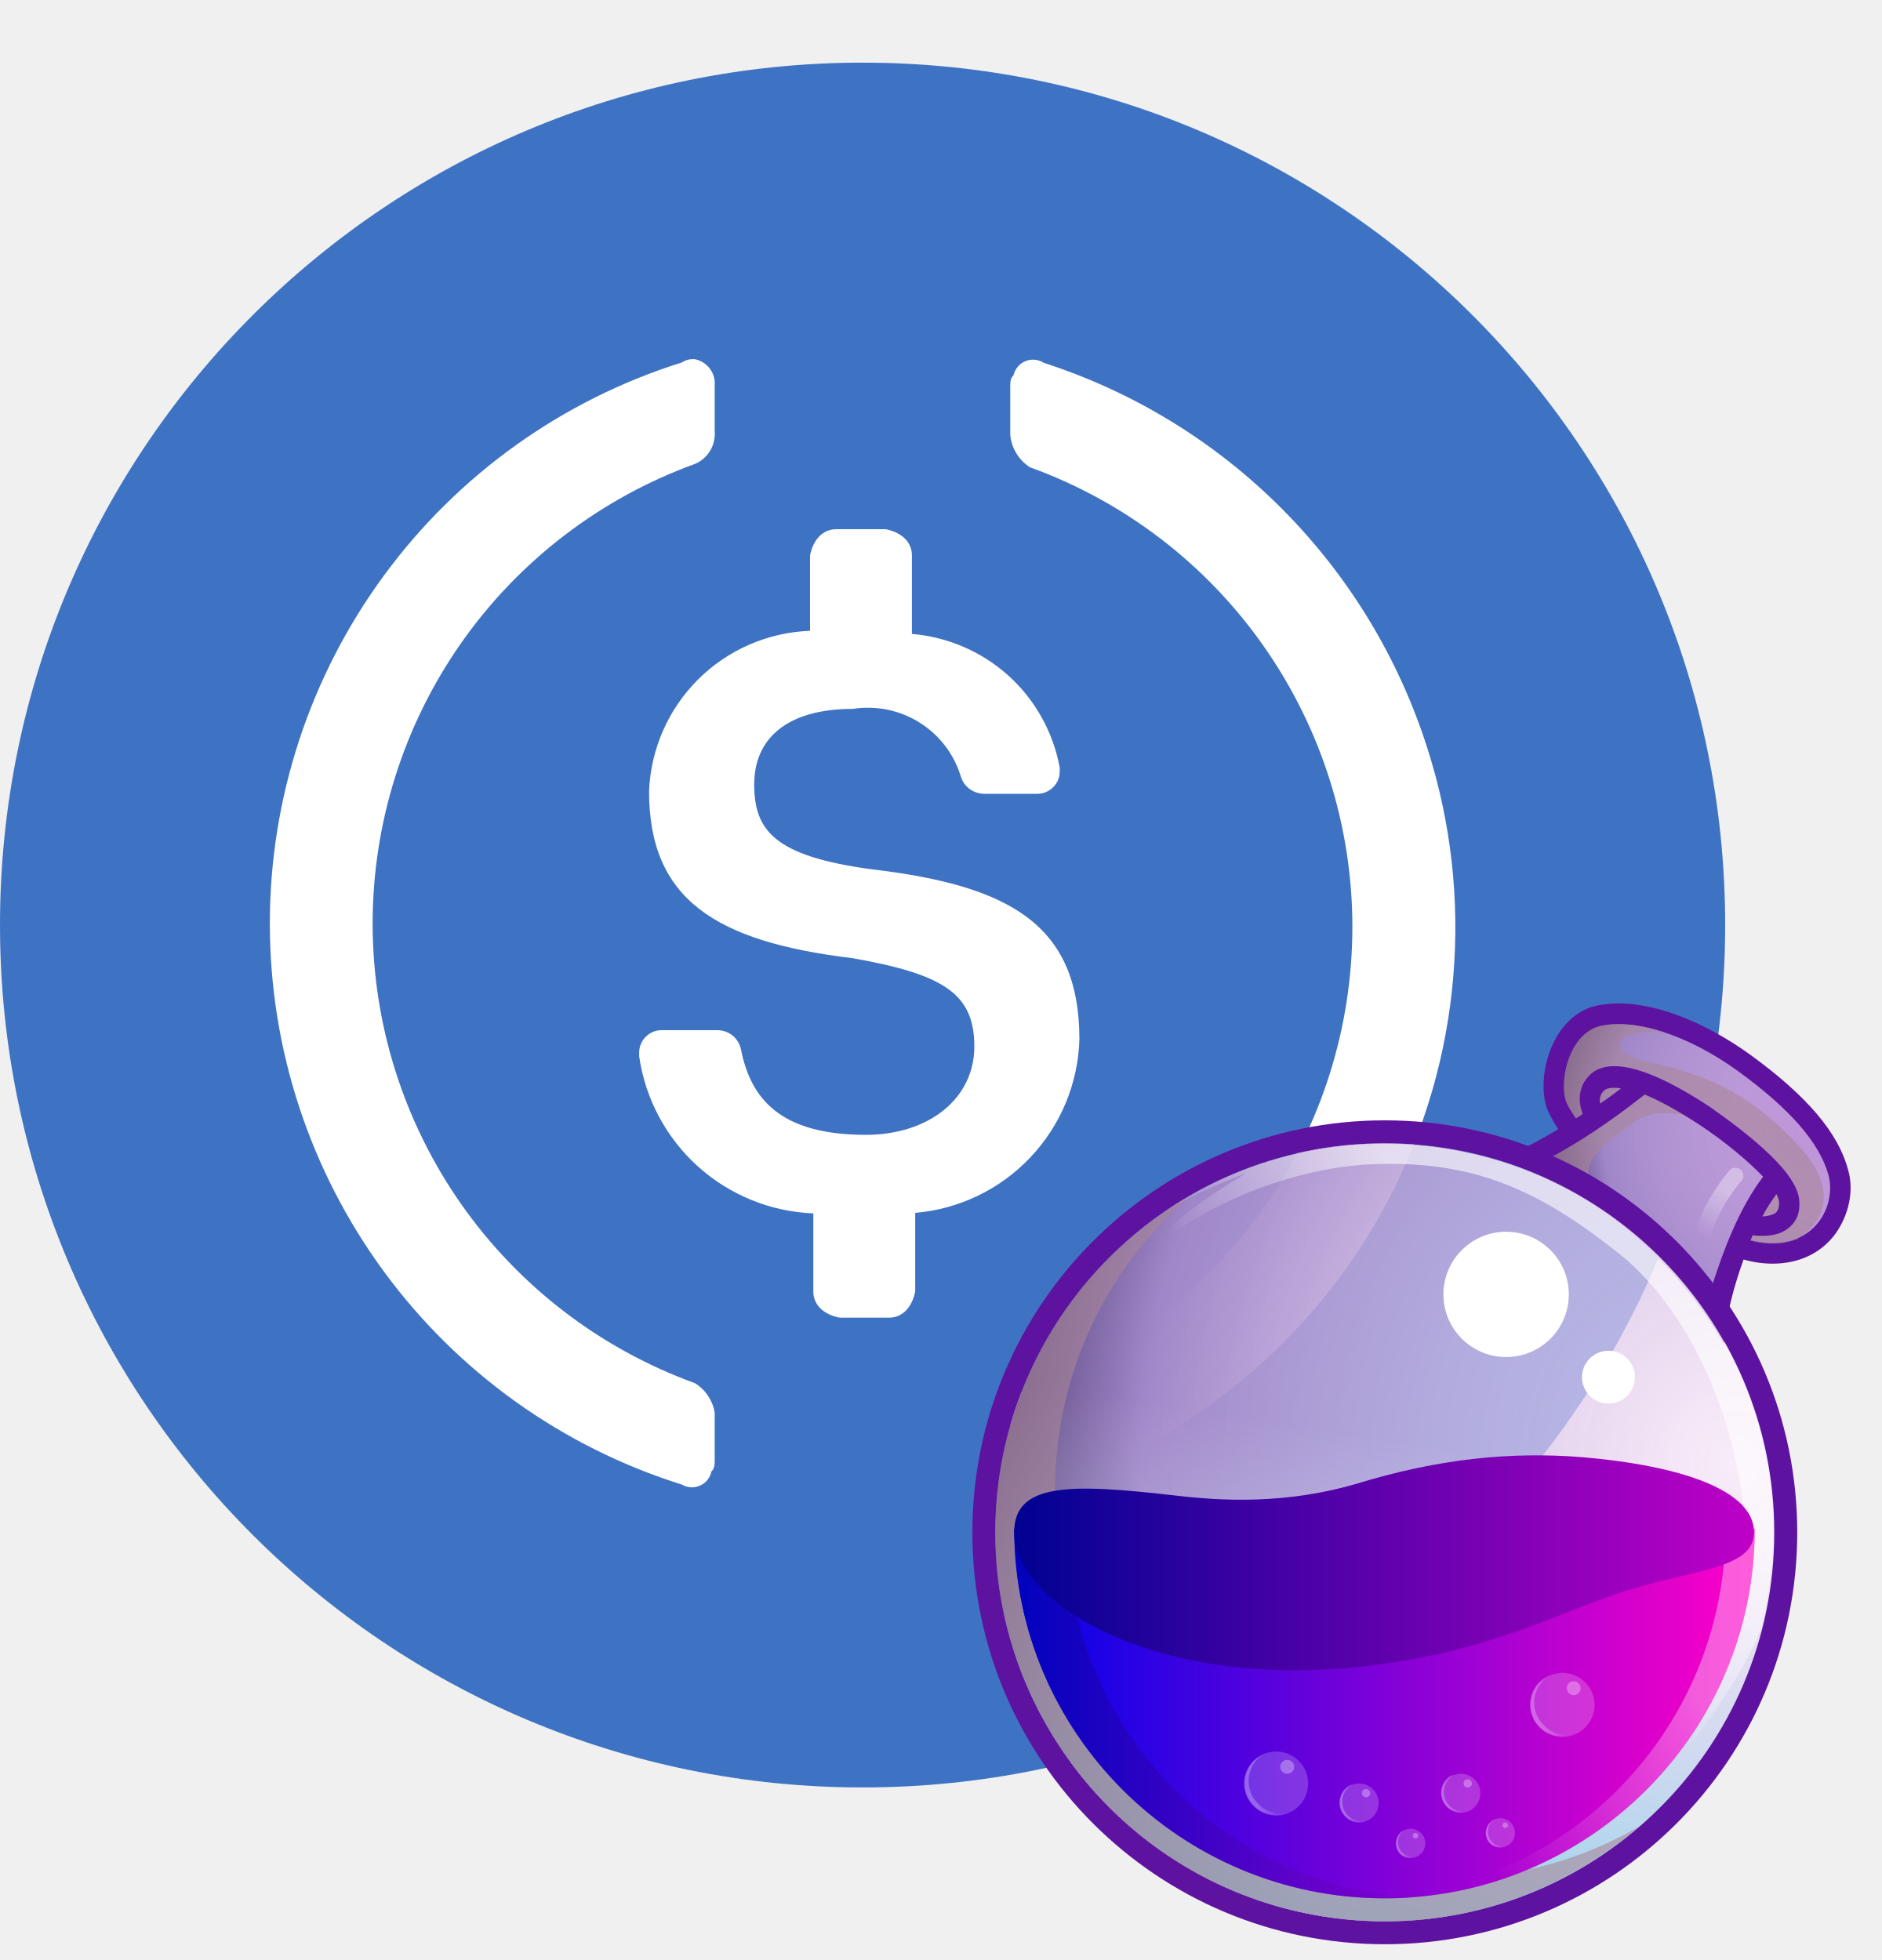
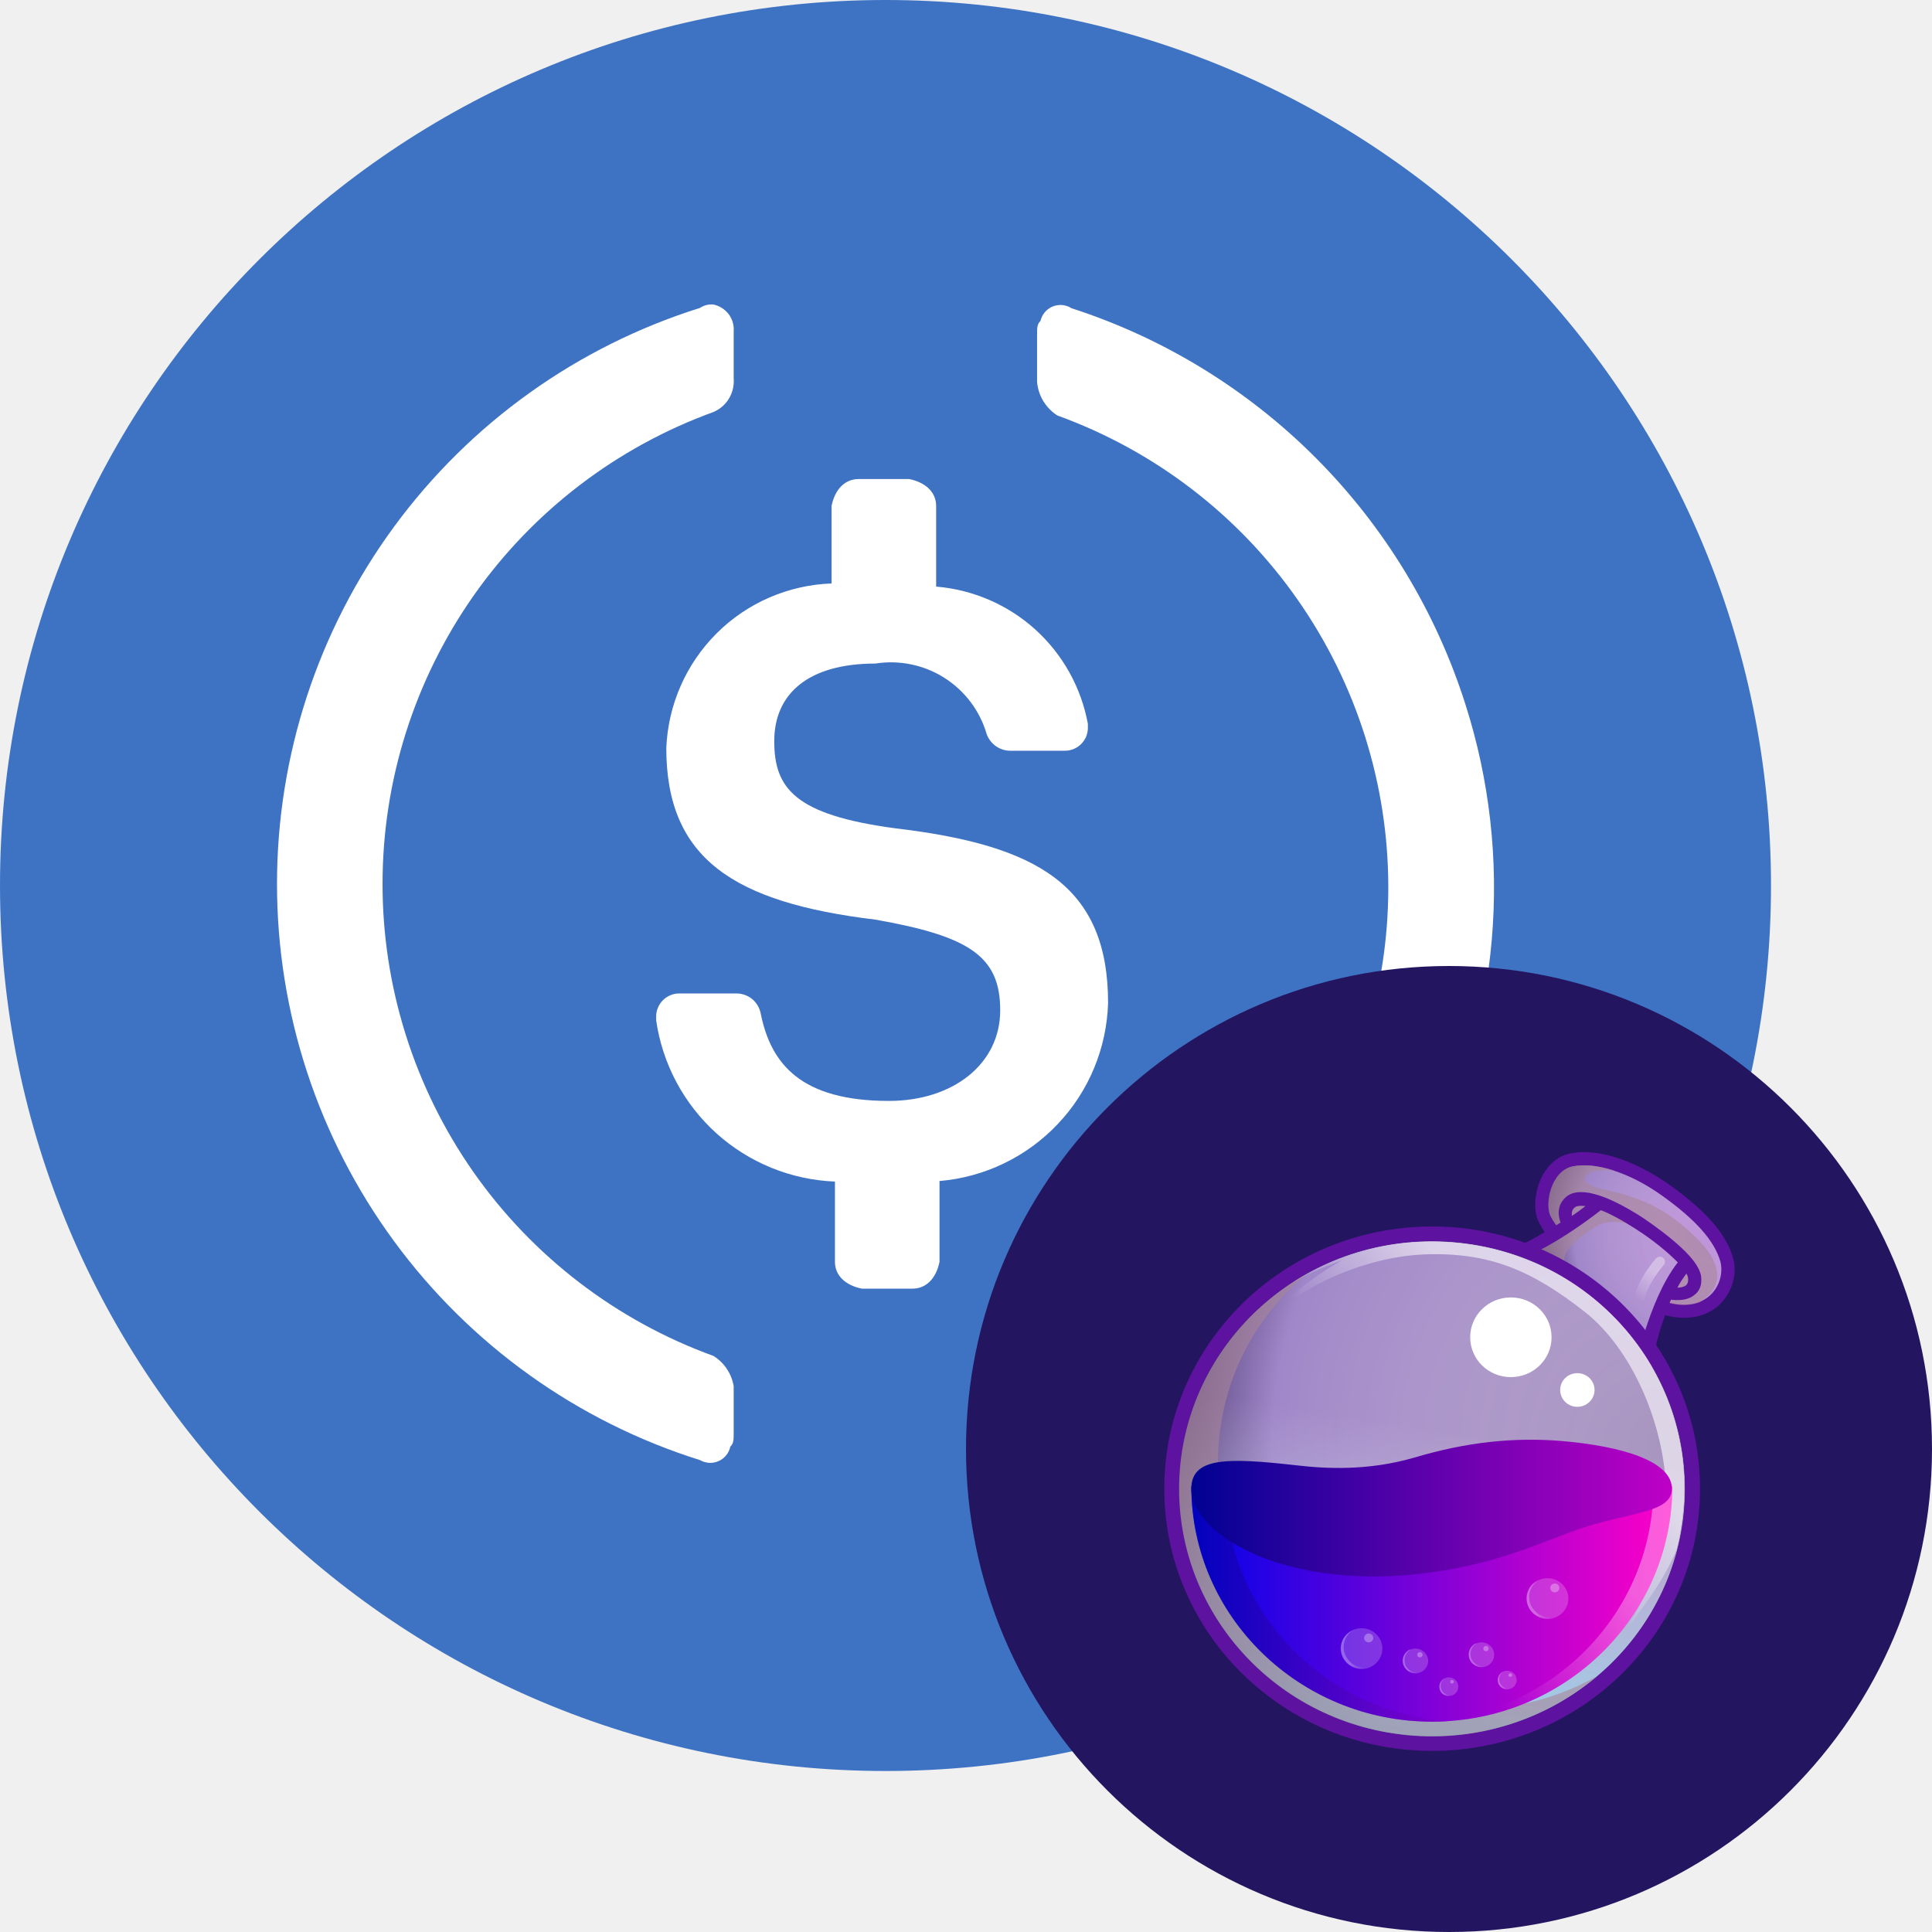
- <svg xmlns="http://www.w3.org/2000/svg" width="24" height="25" viewBox="0 0 24 25" fill="none">
-   <path d="M11 22.799C17.075 22.799 22 17.874 22 11.799C22 5.724 17.075 0.799 11 0.799C4.925 0.799 0 5.724 0 11.799C0 17.874 4.925 22.799 11 22.799Z" fill="#3E73C4" />
-   <path d="M13.765 13.259C13.765 11.799 12.885 11.298 11.125 11.089C9.869 10.922 9.618 10.589 9.618 10.004C9.618 9.42 10.037 9.042 10.874 9.042C11.172 8.995 11.477 9.058 11.731 9.219C11.986 9.38 12.173 9.629 12.257 9.918C12.279 9.979 12.319 10.031 12.371 10.068C12.424 10.104 12.486 10.124 12.55 10.125H13.221C13.26 10.126 13.298 10.119 13.334 10.105C13.37 10.09 13.403 10.069 13.43 10.041C13.458 10.014 13.479 9.982 13.494 9.946C13.508 9.91 13.515 9.871 13.514 9.833V9.791C13.431 9.339 13.201 8.927 12.861 8.619C12.52 8.311 12.087 8.124 11.629 8.086V7.084C11.629 6.917 11.503 6.792 11.294 6.75H10.665C10.498 6.75 10.372 6.875 10.33 7.084V8.046C9.793 8.066 9.283 8.287 8.903 8.666C8.522 9.045 8.299 9.554 8.277 10.091C8.277 11.466 9.114 12.01 10.874 12.222C12.048 12.429 12.425 12.682 12.425 13.349C12.425 14.017 11.838 14.475 11.042 14.475C9.952 14.475 9.576 14.017 9.45 13.39C9.437 13.321 9.401 13.259 9.348 13.213C9.294 13.168 9.227 13.142 9.156 13.14H8.444C8.405 13.139 8.367 13.146 8.331 13.16C8.295 13.175 8.263 13.196 8.235 13.224C8.208 13.251 8.186 13.284 8.172 13.319C8.157 13.355 8.15 13.394 8.151 13.432V13.474C8.229 14.014 8.494 14.511 8.899 14.877C9.305 15.243 9.826 15.455 10.372 15.477V16.474C10.372 16.64 10.498 16.766 10.707 16.807H11.336C11.503 16.807 11.629 16.682 11.671 16.474V15.47C12.23 15.423 12.753 15.171 13.139 14.763C13.526 14.355 13.748 13.82 13.765 13.258V13.259Z" fill="white" />
-   <path d="M8.863 17.643C7.659 17.206 6.618 16.409 5.882 15.36C5.147 14.311 4.752 13.061 4.752 11.78C4.752 10.499 5.147 9.249 5.882 8.2C6.618 7.151 7.659 6.354 8.863 5.917C8.944 5.883 9.011 5.824 9.056 5.749C9.101 5.674 9.121 5.587 9.114 5.5V4.916C9.12 4.839 9.098 4.763 9.052 4.702C9.005 4.64 8.939 4.598 8.863 4.582C8.804 4.576 8.745 4.591 8.696 4.623C7.172 5.101 5.841 6.053 4.896 7.341C3.951 8.628 3.441 10.183 3.441 11.78C3.441 13.377 3.951 14.932 4.896 16.219C5.841 17.506 7.172 18.458 8.696 18.936C8.73 18.957 8.77 18.968 8.81 18.971C8.85 18.973 8.89 18.965 8.927 18.949C8.964 18.933 8.996 18.908 9.021 18.877C9.047 18.846 9.064 18.809 9.072 18.769C9.114 18.728 9.114 18.686 9.114 18.602V18.018C9.101 17.941 9.072 17.868 9.029 17.804C8.986 17.739 8.929 17.684 8.863 17.643ZM13.305 4.624C13.27 4.603 13.231 4.591 13.191 4.588C13.151 4.585 13.111 4.592 13.073 4.608C13.036 4.624 13.004 4.648 12.978 4.679C12.952 4.71 12.934 4.747 12.925 4.786C12.883 4.828 12.883 4.87 12.883 4.953V5.543C12.89 5.627 12.916 5.708 12.96 5.78C13.004 5.853 13.063 5.914 13.134 5.96C14.339 6.396 15.38 7.193 16.115 8.242C16.851 9.291 17.246 10.541 17.246 11.822C17.246 13.104 16.851 14.354 16.115 15.403C15.38 16.452 14.339 17.249 13.134 17.685C13.054 17.72 12.987 17.779 12.942 17.854C12.897 17.928 12.876 18.015 12.883 18.102V18.687C12.878 18.763 12.9 18.839 12.946 18.901C12.992 18.962 13.059 19.005 13.134 19.02C13.193 19.026 13.252 19.012 13.302 18.979C14.245 18.685 15.12 18.206 15.878 17.572C16.635 16.938 17.26 16.16 17.715 15.284C18.171 14.407 18.449 13.449 18.532 12.465C18.616 11.481 18.505 10.49 18.204 9.549C17.838 8.397 17.203 7.348 16.35 6.492C15.498 5.635 14.452 4.995 13.302 4.625L13.305 4.624Z" fill="white" />
-   <path d="M23.567 14.92C23.443 14.45 23.043 13.979 22.324 13.456C21.746 13.039 21.133 12.799 20.645 12.799C20.547 12.799 20.458 12.808 20.369 12.825C20.147 12.87 19.951 13.03 19.827 13.269C19.676 13.553 19.641 13.935 19.738 14.166C19.774 14.237 19.818 14.325 19.872 14.405C19.401 14.689 19.134 14.769 19.099 14.778C20.325 15.186 21.346 16.038 21.986 17.148L21.995 17.041C22.022 16.749 22.11 16.411 22.235 16.065C22.359 16.101 22.483 16.118 22.608 16.118C22.937 16.118 23.221 15.985 23.399 15.746C23.576 15.506 23.647 15.186 23.567 14.92Z" fill="#5E12A0" />
-   <path d="M22.288 15.808C23.097 16.03 23.426 15.409 23.319 14.992C23.203 14.575 22.83 14.148 22.173 13.669C21.515 13.19 20.849 12.995 20.423 13.083C19.996 13.172 19.872 13.82 19.979 14.069C20.023 14.166 20.121 14.308 20.254 14.468C20.085 14.583 19.925 14.672 19.792 14.752C20.609 15.116 21.32 15.684 21.853 16.394C21.915 16.154 22.004 15.941 22.084 15.755C22.146 15.764 22.217 15.782 22.288 15.808Z" fill="url(#paint0_radial_6275_3177)" />
-   <path d="M17.66 24.506C20.402 24.506 22.626 22.285 22.626 19.545C22.626 16.804 20.402 14.583 17.66 14.583C14.917 14.583 12.693 16.804 12.693 19.545C12.693 22.285 14.917 24.506 17.66 24.506Z" fill="url(#paint1_radial_6275_3177)" />
-   <path opacity="0.6" d="M22.911 14.583C22.236 13.873 21.667 13.687 20.983 13.536C20.45 13.411 20.592 13.11 21.241 13.172C20.93 13.065 20.637 13.039 20.423 13.083C19.997 13.172 19.873 13.82 19.979 14.068C20.024 14.166 20.121 14.308 20.255 14.468C20.015 14.627 19.81 14.743 19.642 14.832C19.722 14.867 19.819 14.912 19.935 14.974C20.237 15.133 20.566 15.4 20.566 15.4C20.068 14.974 20.175 14.778 20.859 14.299C21.072 14.148 21.463 14.166 21.827 14.352C22.191 14.539 22.618 15.009 22.618 15.009L22.209 15.79C22.236 15.799 22.262 15.808 22.289 15.817C22.547 15.888 22.751 15.87 22.911 15.808C23.098 15.693 23.586 15.302 22.911 14.583Z" fill="#A98698" />
-   <path d="M20.974 13.961C21.151 14.033 21.382 14.157 21.667 14.343C22.004 14.565 22.297 14.814 22.484 15.009C22.173 15.417 21.969 15.976 21.844 16.367C21.907 16.456 21.978 16.544 22.04 16.633C22.102 16.411 22.209 16.083 22.351 15.755C22.386 15.763 22.431 15.763 22.475 15.763C22.582 15.763 22.706 15.746 22.804 15.666C22.875 15.613 22.955 15.515 22.946 15.337C22.946 15.169 22.813 14.956 22.537 14.698C22.342 14.512 22.075 14.308 21.809 14.121C21.045 13.615 20.512 13.473 20.272 13.713C20.112 13.873 20.13 14.068 20.183 14.21C19.899 14.396 19.659 14.53 19.499 14.618C19.606 14.654 19.703 14.698 19.81 14.743C20.094 14.592 20.503 14.334 20.974 13.961ZM22.653 15.231C22.68 15.275 22.688 15.32 22.688 15.346C22.688 15.426 22.662 15.453 22.644 15.47C22.608 15.497 22.537 15.515 22.475 15.515C22.529 15.408 22.591 15.32 22.653 15.231ZM20.459 13.908C20.485 13.882 20.556 13.864 20.672 13.882C20.583 13.953 20.494 14.015 20.405 14.077C20.396 14.015 20.405 13.953 20.459 13.908Z" fill="#5E12A0" />
-   <path d="M17.66 14.29C14.755 14.29 12.4 16.642 12.4 19.545C12.4 22.447 14.755 24.799 17.66 24.799C20.565 24.799 22.919 22.447 22.919 19.545C22.919 16.642 20.556 14.29 17.66 14.29ZM17.66 24.506C14.915 24.506 12.694 22.287 12.694 19.545C12.694 16.802 14.915 14.583 17.66 14.583C20.405 14.583 22.626 16.802 22.626 19.545C22.626 22.287 20.396 24.506 17.66 24.506Z" fill="#5E12A0" />
-   <path opacity="0.6" d="M17.66 24.506C20.402 24.506 22.626 22.285 22.626 19.545C22.626 16.804 20.402 14.583 17.66 14.583C14.917 14.583 12.693 16.804 12.693 19.545C12.693 22.285 14.917 24.506 17.66 24.506Z" fill="url(#paint2_linear_6275_3177)" />
-   <path opacity="0.6" d="M17.624 23.902C14.914 23.467 13.075 20.92 13.519 18.212C13.715 17.014 14.319 15.993 15.172 15.257C13.928 15.976 13.004 17.227 12.755 18.754C12.32 21.461 14.159 24.009 16.86 24.443C18.37 24.692 19.827 24.221 20.902 23.298C19.951 23.849 18.797 24.088 17.624 23.902Z" fill="#A98698" />
-   <path opacity="0.6" d="M18.451 14.654C17.198 14.45 15.981 14.734 14.986 15.364C14.968 15.382 14.95 15.4 14.95 15.4C15.332 15.169 15.892 14.965 15.892 14.965C14.453 15.799 14.009 16.749 14.009 16.749C14.569 15.666 16.212 14.903 17.5 14.85C18.788 14.796 19.632 15.178 20.663 16.003C21.694 16.838 22.316 18.542 22.253 19.891C22.2 21.24 21.489 22.332 21.489 22.332C21.978 21.702 22.271 21.24 22.458 20.77C22.493 20.628 22.529 20.486 22.547 20.335C22.991 17.637 21.16 15.089 18.451 14.654Z" fill="url(#paint3_linear_6275_3177)" />
-   <path d="M22.377 19.5C22.377 22.101 20.262 24.213 17.659 24.213C15.056 24.213 12.933 22.101 12.933 19.5H22.377Z" fill="url(#paint4_linear_6275_3177)" />
+ <svg xmlns="http://www.w3.org/2000/svg" width="24" height="24" viewBox="0 0 24 24" fill="none">
+   <path d="M11 22C17.075 22 22 17.075 22 11C22 4.925 17.075 0 11 0C4.925 0 0 4.925 0 11C0 17.075 4.925 22 11 22Z" fill="#3E73C4" />
+   <path d="M13.765 12.46C13.765 11 12.885 10.499 11.125 10.29C9.869 10.123 9.618 9.79 9.618 9.206C9.618 8.621 10.037 8.243 10.874 8.243C11.172 8.196 11.477 8.259 11.731 8.42C11.986 8.582 12.173 8.83 12.257 9.12C12.279 9.18 12.319 9.232 12.371 9.269C12.424 9.306 12.486 9.326 12.55 9.326H13.221C13.26 9.327 13.298 9.32 13.334 9.306C13.37 9.291 13.403 9.27 13.43 9.243C13.458 9.215 13.479 9.183 13.494 9.147C13.508 9.111 13.515 9.072 13.514 9.034V8.992C13.431 8.54 13.201 8.128 12.861 7.82C12.52 7.512 12.087 7.325 11.629 7.287V6.285C11.629 6.118 11.503 5.993 11.294 5.951H10.665C10.498 5.951 10.372 6.076 10.33 6.285V7.248C9.793 7.267 9.283 7.488 8.903 7.867C8.522 8.247 8.299 8.755 8.277 9.292C8.277 10.667 9.114 11.211 10.874 11.424C12.048 11.63 12.425 11.883 12.425 12.55C12.425 13.218 11.838 13.676 11.042 13.676C9.952 13.676 9.576 13.218 9.45 12.591C9.437 12.523 9.401 12.46 9.348 12.414C9.294 12.369 9.227 12.343 9.156 12.341H8.444C8.405 12.34 8.367 12.347 8.331 12.362C8.295 12.376 8.263 12.397 8.235 12.425C8.208 12.452 8.186 12.485 8.172 12.521C8.157 12.556 8.15 12.595 8.151 12.633V12.675C8.229 13.216 8.494 13.712 8.899 14.078C9.305 14.444 9.826 14.656 10.372 14.678V15.675C10.372 15.841 10.498 15.967 10.707 16.008H11.336C11.503 16.008 11.629 15.883 11.671 15.675V14.671C12.23 14.624 12.753 14.372 13.139 13.964C13.526 13.557 13.748 13.021 13.765 12.46V12.46Z" fill="white" />
+   <path d="M8.863 16.844C7.659 16.407 6.618 15.61 5.882 14.561C5.147 13.512 4.752 12.262 4.752 10.981C4.752 9.7 5.147 8.45 5.882 7.401C6.618 6.352 7.659 5.555 8.863 5.118C8.944 5.084 9.011 5.025 9.056 4.95C9.101 4.875 9.121 4.788 9.114 4.701V4.117C9.12 4.04 9.098 3.964 9.052 3.903C9.005 3.842 8.939 3.799 8.863 3.783C8.804 3.777 8.745 3.792 8.696 3.825C7.172 4.303 5.841 5.255 4.896 6.542C3.951 7.829 3.441 9.384 3.441 10.981C3.441 12.578 3.951 14.133 4.896 15.42C5.841 16.707 7.172 17.66 8.696 18.138C8.73 18.158 8.77 18.169 8.81 18.172C8.85 18.174 8.89 18.167 8.927 18.15C8.964 18.134 8.996 18.109 9.021 18.078C9.047 18.047 9.064 18.01 9.072 17.971C9.114 17.929 9.114 17.887 9.114 17.803V17.219C9.101 17.142 9.072 17.069 9.029 17.005C8.986 16.94 8.929 16.885 8.863 16.844ZM13.305 3.825C13.27 3.804 13.231 3.792 13.191 3.789C13.151 3.787 13.111 3.793 13.073 3.809C13.036 3.825 13.004 3.849 12.978 3.88C12.952 3.911 12.934 3.948 12.925 3.987C12.883 4.029 12.883 4.071 12.883 4.155V4.744C12.89 4.828 12.916 4.909 12.96 4.982C13.004 5.054 13.063 5.115 13.134 5.161C14.339 5.597 15.38 6.394 16.115 7.443C16.851 8.492 17.246 9.742 17.246 11.024C17.246 12.305 16.851 13.555 16.115 14.604C15.38 15.653 14.339 16.45 13.134 16.886C13.054 16.921 12.987 16.98 12.942 17.055C12.897 17.13 12.876 17.217 12.883 17.304V17.888C12.878 17.965 12.9 18.041 12.946 18.102C12.992 18.163 13.059 18.206 13.134 18.221C13.193 18.228 13.252 18.213 13.302 18.18C14.245 17.886 15.12 17.408 15.878 16.773C16.635 16.139 17.26 15.362 17.715 14.485C18.171 13.608 18.449 12.65 18.532 11.666C18.616 10.682 18.505 9.691 18.204 8.75C17.838 7.598 17.203 6.55 16.35 5.693C15.498 4.837 14.452 4.196 13.302 3.826L13.305 3.825Z" fill="white" />
+   <path d="M12 18C12 14.686 14.686 12 18 12C21.314 12 24 14.686 24 18C24 21.314 21.314 24 18 24C14.686 24 12 21.314 12 18Z" fill="#241560" />
+   <path d="M21.528 15.627C21.449 15.336 21.196 15.044 20.741 14.72C20.376 14.461 19.988 14.312 19.679 14.312C19.617 14.312 19.561 14.318 19.505 14.329C19.364 14.357 19.24 14.456 19.162 14.604C19.066 14.78 19.044 15.017 19.105 15.16C19.128 15.204 19.156 15.259 19.19 15.308C18.892 15.484 18.723 15.534 18.701 15.539C19.476 15.792 20.123 16.32 20.527 17.008L20.533 16.942C20.55 16.761 20.606 16.552 20.685 16.337C20.764 16.359 20.842 16.37 20.921 16.37C21.129 16.37 21.309 16.287 21.421 16.139C21.534 15.99 21.579 15.792 21.528 15.627Z" fill="#5E12A0" />
+   <path d="M20.719 16.177C21.23 16.315 21.438 15.93 21.371 15.671C21.298 15.413 21.062 15.149 20.646 14.852C20.23 14.555 19.808 14.434 19.538 14.489C19.268 14.543 19.19 14.945 19.257 15.099C19.285 15.16 19.347 15.248 19.431 15.347C19.325 15.418 19.224 15.473 19.139 15.523C19.656 15.748 20.106 16.1 20.443 16.541C20.483 16.392 20.539 16.26 20.589 16.144C20.629 16.15 20.674 16.161 20.719 16.177Z" fill="url(#paint0_radial_10800_20840)" />
+   <path d="M17.79 21.568C19.525 21.568 20.932 20.192 20.932 18.493C20.932 16.795 19.525 15.418 17.79 15.418C16.055 15.418 14.648 16.795 14.648 18.493C14.648 20.192 16.055 21.568 17.79 21.568Z" fill="url(#paint1_radial_10800_20840)" />
+   <path opacity="0.6" d="M21.113 15.418C20.685 14.978 20.326 14.862 19.893 14.769C19.555 14.692 19.645 14.505 20.056 14.543C19.859 14.477 19.674 14.461 19.539 14.488C19.269 14.543 19.19 14.945 19.258 15.099C19.286 15.159 19.348 15.248 19.432 15.347C19.28 15.446 19.151 15.517 19.044 15.572C19.095 15.594 19.156 15.622 19.229 15.66C19.421 15.759 19.628 15.924 19.628 15.924C19.314 15.66 19.381 15.539 19.814 15.242C19.949 15.149 20.196 15.159 20.427 15.275C20.657 15.39 20.927 15.682 20.927 15.682L20.668 16.166C20.685 16.172 20.702 16.177 20.719 16.183C20.882 16.227 21.011 16.216 21.113 16.177C21.23 16.106 21.54 15.864 21.113 15.418Z" fill="#A98698" />
+   <path d="M19.887 15.033C19.999 15.077 20.145 15.154 20.325 15.27C20.539 15.407 20.724 15.561 20.842 15.682C20.645 15.935 20.516 16.282 20.438 16.524C20.477 16.579 20.522 16.634 20.561 16.689C20.601 16.551 20.668 16.348 20.758 16.144C20.78 16.15 20.808 16.15 20.837 16.15C20.904 16.15 20.983 16.139 21.045 16.089C21.09 16.056 21.14 15.996 21.134 15.886C21.134 15.781 21.05 15.649 20.876 15.49C20.752 15.374 20.584 15.248 20.415 15.132C19.932 14.819 19.594 14.73 19.443 14.879C19.341 14.978 19.353 15.099 19.386 15.187C19.206 15.303 19.055 15.385 18.954 15.44C19.021 15.462 19.083 15.49 19.15 15.517C19.33 15.424 19.589 15.264 19.887 15.033ZM20.949 15.82C20.966 15.847 20.971 15.875 20.971 15.891C20.971 15.941 20.955 15.957 20.943 15.968C20.921 15.985 20.876 15.996 20.837 15.996C20.87 15.93 20.91 15.875 20.949 15.82ZM19.561 15C19.578 14.983 19.622 14.973 19.695 14.983C19.639 15.027 19.583 15.066 19.527 15.105C19.521 15.066 19.527 15.027 19.561 15Z" fill="#5E12A0" />
+   <path d="M17.79 15.236C15.952 15.236 14.463 16.694 14.463 18.493C14.463 20.292 15.952 21.75 17.79 21.75C19.628 21.75 21.118 20.292 21.118 18.493C21.118 16.694 19.623 15.236 17.79 15.236ZM17.79 21.568C16.053 21.568 14.648 20.193 14.648 18.493C14.648 16.793 16.053 15.418 17.79 15.418C19.527 15.418 20.932 16.793 20.932 18.493C20.932 20.193 19.521 21.568 17.79 21.568Z" fill="#5E12A0" />
+   <path opacity="0.6" d="M17.79 21.568C19.525 21.568 20.932 20.192 20.932 18.493C20.932 16.795 19.525 15.418 17.79 15.418C16.055 15.418 14.648 16.795 14.648 18.493C14.648 20.192 16.055 21.568 17.79 21.568Z" fill="url(#paint2_linear_10800_20840)" />
+   <path opacity="0.6" d="M17.768 21.194C16.053 20.925 14.89 19.346 15.171 17.668C15.294 16.925 15.677 16.293 16.216 15.836C15.429 16.282 14.845 17.057 14.687 18.004C14.412 19.681 15.575 21.26 17.284 21.53C18.24 21.684 19.162 21.392 19.842 20.82C19.24 21.161 18.51 21.31 17.768 21.194Z" fill="#A98698" />
+   <path opacity="0.6" d="M18.29 15.462C17.498 15.336 16.728 15.512 16.098 15.902C16.087 15.913 16.076 15.924 16.076 15.924C16.317 15.781 16.672 15.655 16.672 15.655C15.761 16.172 15.48 16.761 15.48 16.761C15.834 16.089 16.874 15.616 17.689 15.583C18.504 15.55 19.038 15.787 19.69 16.299C20.342 16.816 20.735 17.872 20.696 18.708C20.663 19.544 20.213 20.221 20.213 20.221C20.522 19.83 20.707 19.544 20.826 19.253C20.848 19.165 20.87 19.077 20.882 18.983C21.163 17.311 20.005 15.732 18.29 15.462Z" fill="url(#paint3_linear_10800_20840)" />
+   <path d="M20.774 18.465C20.774 20.077 19.437 21.387 17.79 21.387C16.143 21.387 14.799 20.077 14.799 18.465H20.774Z" fill="url(#paint4_linear_10800_20840)" />
  <g opacity="0.6">
-     <path opacity="0.6" d="M22.004 19.5C22.004 22.038 19.996 24.115 17.473 24.213C17.535 24.213 17.597 24.213 17.659 24.213C20.262 24.213 22.377 22.101 22.377 19.5H22.004Z" fill="url(#paint5_linear_6275_3177)" />
+     <path opacity="0.6" d="M20.539 18.466C20.539 20.039 19.268 21.326 17.672 21.387C17.711 21.387 17.751 21.387 17.79 21.387C19.437 21.387 20.775 20.078 20.775 18.466H20.539Z" fill="url(#paint5_linear_10800_20840)" />
  </g>
  <g opacity="0.7">
-     <path opacity="0.7" d="M13.601 19.5H12.935C12.935 22.101 15.049 24.213 17.652 24.213C17.767 24.213 17.874 24.213 17.981 24.204C15.538 24.027 13.601 21.985 13.601 19.5Z" fill="url(#paint6_linear_6275_3177)" />
+     <path opacity="0.7" d="M15.222 18.466H14.8C14.8 20.078 16.138 21.387 17.785 21.387C17.858 21.387 17.926 21.387 17.993 21.381C16.447 21.271 15.222 20.006 15.222 18.466Z" fill="url(#paint6_linear_10800_20840)" />
  </g>
-   <path d="M22.368 19.545C22.368 19.004 21.426 18.693 20.173 18.586C19.267 18.515 18.352 18.604 17.304 18.924C16.397 19.19 15.58 19.146 14.985 19.075C13.661 18.924 12.933 18.906 12.933 19.545C12.933 20.468 14.816 21.622 17.641 21.223C19.072 21.018 19.809 20.601 20.653 20.317C21.568 20.015 22.368 20.024 22.368 19.545Z" fill="url(#paint7_linear_6275_3177)" />
-   <path d="M19.207 17.309C19.648 17.309 20.006 16.951 20.006 16.51C20.006 16.069 19.648 15.711 19.207 15.711C18.765 15.711 18.407 16.069 18.407 16.51C18.407 16.951 18.765 17.309 19.207 17.309Z" fill="white" />
-   <path d="M20.511 17.903C20.698 17.903 20.849 17.752 20.849 17.566C20.849 17.38 20.698 17.229 20.511 17.229C20.325 17.229 20.174 17.38 20.174 17.566C20.174 17.752 20.325 17.903 20.511 17.903Z" fill="white" />
+   <path d="M20.769 18.493C20.769 18.158 20.173 17.965 19.38 17.899C18.807 17.855 18.228 17.91 17.565 18.108C16.991 18.273 16.474 18.246 16.098 18.202C15.26 18.108 14.799 18.097 14.799 18.493C14.799 19.066 15.991 19.781 17.778 19.533C18.683 19.407 19.15 19.148 19.684 18.972C20.263 18.785 20.769 18.79 20.769 18.493Z" fill="url(#paint7_linear_10800_20840)" />
+   <path d="M18.768 17.107C19.048 17.107 19.274 16.886 19.274 16.612C19.274 16.339 19.048 16.117 18.768 16.117C18.489 16.117 18.263 16.339 18.263 16.612C18.263 16.886 18.489 17.107 18.768 17.107Z" fill="white" />
+   <path d="M19.594 17.476C19.712 17.476 19.808 17.382 19.808 17.267C19.808 17.151 19.712 17.058 19.594 17.058C19.476 17.058 19.381 17.151 19.381 17.267C19.381 17.382 19.476 17.476 19.594 17.476Z" fill="white" />
  <g opacity="0.6">
-     <path opacity="0.6" d="M21.718 15.87C21.709 15.87 21.701 15.87 21.701 15.87C21.647 15.861 21.612 15.808 21.62 15.746C21.701 15.337 22.038 14.947 22.056 14.929C22.091 14.885 22.162 14.885 22.198 14.92C22.242 14.956 22.242 15.027 22.207 15.062C22.198 15.071 21.887 15.435 21.816 15.79C21.807 15.843 21.763 15.87 21.718 15.87Z" fill="url(#paint8_linear_6275_3177)" />
+     <path opacity="0.6" d="M20.358 16.216C20.352 16.216 20.347 16.216 20.347 16.216C20.313 16.21 20.291 16.177 20.296 16.139C20.347 15.886 20.56 15.644 20.572 15.633C20.594 15.605 20.639 15.605 20.661 15.627C20.689 15.649 20.689 15.693 20.667 15.715C20.661 15.721 20.465 15.947 20.42 16.166C20.414 16.2 20.386 16.216 20.358 16.216Z" fill="url(#paint8_linear_10800_20840)" />
  </g>
-   <path opacity="0.2" d="M17.333 23.246C17.47 23.246 17.581 23.135 17.581 22.997C17.581 22.86 17.47 22.749 17.333 22.749C17.195 22.749 17.084 22.86 17.084 22.997C17.084 23.135 17.195 23.246 17.333 23.246Z" fill="white" />
+   <path opacity="0.2" d="M17.583 20.787C17.67 20.787 17.741 20.718 17.741 20.633C17.741 20.548 17.67 20.479 17.583 20.479C17.496 20.479 17.426 20.548 17.426 20.633C17.426 20.718 17.496 20.787 17.583 20.787Z" fill="white" />
  <g opacity="0.4">
-     <path opacity="0.6" d="M17.191 23.159C17.093 23.061 17.093 22.902 17.191 22.804C17.209 22.786 17.226 22.777 17.244 22.76C17.209 22.769 17.182 22.786 17.155 22.813C17.058 22.911 17.058 23.07 17.155 23.168C17.235 23.248 17.36 23.266 17.457 23.212C17.369 23.248 17.262 23.23 17.191 23.159Z" fill="url(#paint9_linear_6275_3177)" />
+     <path opacity="0.6" d="M17.493 20.734C17.432 20.673 17.432 20.574 17.493 20.514C17.505 20.503 17.516 20.497 17.527 20.486C17.505 20.491 17.488 20.503 17.471 20.519C17.409 20.58 17.409 20.679 17.471 20.739C17.521 20.789 17.6 20.8 17.662 20.767C17.606 20.789 17.538 20.778 17.493 20.734Z" fill="url(#paint9_linear_10800_20840)" />
  </g>
-   <path opacity="0.3" d="M17.421 22.925C17.45 22.925 17.474 22.901 17.474 22.872C17.474 22.843 17.45 22.819 17.421 22.819C17.391 22.819 17.367 22.843 17.367 22.872C17.367 22.901 17.391 22.925 17.421 22.925Z" fill="white" />
-   <path opacity="0.2" d="M18.63 23.122C18.767 23.122 18.878 23.011 18.878 22.873C18.878 22.736 18.767 22.625 18.63 22.625C18.492 22.625 18.381 22.736 18.381 22.873C18.381 23.011 18.492 23.122 18.63 23.122Z" fill="white" />
+   <path opacity="0.3" d="M17.638 20.589C17.657 20.589 17.672 20.574 17.672 20.556C17.672 20.538 17.657 20.523 17.638 20.523C17.62 20.523 17.605 20.538 17.605 20.556C17.605 20.574 17.62 20.589 17.638 20.589Z" fill="white" />
+   <path opacity="0.2" d="M18.404 20.711C18.491 20.711 18.561 20.642 18.561 20.556C18.561 20.471 18.491 20.402 18.404 20.402C18.317 20.402 18.246 20.471 18.246 20.556C18.246 20.642 18.317 20.711 18.404 20.711Z" fill="white" />
  <g opacity="0.4">
-     <path opacity="0.6" d="M18.486 23.034C18.388 22.936 18.388 22.777 18.486 22.679C18.503 22.661 18.521 22.652 18.539 22.635C18.503 22.644 18.477 22.661 18.45 22.688C18.352 22.786 18.352 22.945 18.45 23.043C18.53 23.123 18.654 23.141 18.752 23.087C18.663 23.123 18.557 23.105 18.486 23.034Z" fill="url(#paint10_linear_6275_3177)" />
+     <path opacity="0.6" d="M18.313 20.656C18.251 20.596 18.251 20.497 18.313 20.436C18.324 20.425 18.335 20.419 18.346 20.409C18.324 20.414 18.307 20.425 18.29 20.442C18.229 20.502 18.229 20.601 18.29 20.662C18.341 20.711 18.419 20.722 18.481 20.689C18.425 20.711 18.358 20.7 18.313 20.656Z" fill="url(#paint10_linear_10800_20840)" />
  </g>
-   <path opacity="0.3" d="M18.717 22.801C18.747 22.801 18.771 22.777 18.771 22.748C18.771 22.719 18.747 22.695 18.717 22.695C18.688 22.695 18.664 22.719 18.664 22.748C18.664 22.777 18.688 22.801 18.717 22.801Z" fill="white" />
-   <path opacity="0.2" d="M17.989 23.699C18.092 23.699 18.176 23.616 18.176 23.513C18.176 23.41 18.092 23.326 17.989 23.326C17.886 23.326 17.803 23.41 17.803 23.513C17.803 23.616 17.886 23.699 17.989 23.699Z" fill="white" />
+   <path opacity="0.3" d="M18.459 20.512C18.478 20.512 18.493 20.497 18.493 20.479C18.493 20.461 18.478 20.446 18.459 20.446C18.441 20.446 18.426 20.461 18.426 20.479C18.426 20.497 18.441 20.512 18.459 20.512Z" fill="white" />
+   <path opacity="0.2" d="M17.998 21.068C18.064 21.068 18.116 21.016 18.116 20.953C18.116 20.889 18.064 20.837 17.998 20.837C17.933 20.837 17.88 20.889 17.88 20.953C17.88 21.016 17.933 21.068 17.998 21.068Z" fill="white" />
  <g opacity="0.4">
-     <path opacity="0.6" d="M17.882 23.629C17.811 23.558 17.811 23.434 17.882 23.363C17.891 23.354 17.908 23.345 17.917 23.336C17.891 23.345 17.873 23.363 17.855 23.38C17.784 23.451 17.784 23.576 17.855 23.647C17.917 23.709 18.006 23.718 18.086 23.673C18.015 23.7 17.935 23.682 17.882 23.629Z" fill="url(#paint11_linear_6275_3177)" />
+     <path opacity="0.6" d="M17.93 21.025C17.885 20.981 17.885 20.904 17.93 20.86C17.936 20.854 17.947 20.849 17.953 20.843C17.936 20.849 17.925 20.86 17.913 20.871C17.869 20.915 17.869 20.992 17.913 21.036C17.953 21.074 18.009 21.08 18.06 21.052C18.015 21.069 17.964 21.058 17.93 21.025Z" fill="url(#paint11_linear_10800_20840)" />
  </g>
-   <path opacity="0.3" d="M18.05 23.45C18.07 23.45 18.086 23.434 18.086 23.414C18.086 23.395 18.07 23.379 18.05 23.379C18.031 23.379 18.015 23.395 18.015 23.414C18.015 23.434 18.031 23.45 18.05 23.45Z" fill="white" />
-   <path opacity="0.2" d="M19.134 23.565C19.237 23.565 19.32 23.482 19.32 23.379C19.32 23.276 19.237 23.192 19.134 23.192C19.031 23.192 18.947 23.276 18.947 23.379C18.947 23.482 19.031 23.565 19.134 23.565Z" fill="white" />
+   <path opacity="0.3" d="M18.037 20.913C18.05 20.913 18.06 20.904 18.06 20.892C18.06 20.88 18.05 20.87 18.037 20.87C18.025 20.87 18.015 20.88 18.015 20.892C18.015 20.904 18.025 20.913 18.037 20.913Z" fill="white" />
+   <path opacity="0.2" d="M18.723 20.985C18.788 20.985 18.841 20.934 18.841 20.87C18.841 20.806 18.788 20.754 18.723 20.754C18.658 20.754 18.605 20.806 18.605 20.87C18.605 20.934 18.658 20.985 18.723 20.985Z" fill="white" />
  <g opacity="0.4">
-     <path opacity="0.6" d="M19.029 23.496C18.958 23.425 18.958 23.301 19.029 23.23C19.038 23.221 19.056 23.212 19.065 23.203C19.038 23.212 19.02 23.23 19.003 23.247C18.931 23.319 18.931 23.443 19.003 23.514C19.065 23.576 19.154 23.585 19.233 23.54C19.162 23.567 19.082 23.549 19.029 23.496Z" fill="url(#paint12_linear_6275_3177)" />
+     <path opacity="0.6" d="M18.657 20.942C18.611 20.898 18.611 20.822 18.657 20.777C18.662 20.772 18.673 20.767 18.679 20.761C18.662 20.767 18.651 20.777 18.64 20.788C18.595 20.832 18.595 20.91 18.64 20.953C18.679 20.992 18.735 20.997 18.786 20.97C18.741 20.987 18.69 20.976 18.657 20.942Z" fill="url(#paint12_linear_10800_20840)" />
  </g>
-   <path opacity="0.3" d="M19.196 23.317C19.215 23.317 19.231 23.301 19.231 23.281C19.231 23.262 19.215 23.246 19.196 23.246C19.176 23.246 19.16 23.262 19.16 23.281C19.16 23.301 19.176 23.317 19.196 23.317Z" fill="white" />
-   <path opacity="0.2" d="M16.274 23.157C16.499 23.157 16.682 22.975 16.682 22.749C16.682 22.524 16.499 22.341 16.274 22.341C16.048 22.341 15.865 22.524 15.865 22.749C15.865 22.975 16.048 23.157 16.274 23.157Z" fill="white" />
+   <path opacity="0.3" d="M18.762 20.831C18.774 20.831 18.785 20.821 18.785 20.809C18.785 20.797 18.774 20.787 18.762 20.787C18.75 20.787 18.739 20.797 18.739 20.809C18.739 20.821 18.75 20.831 18.762 20.831Z" fill="white" />
+   <path opacity="0.2" d="M16.913 20.733C17.056 20.733 17.172 20.619 17.172 20.479C17.172 20.34 17.056 20.226 16.913 20.226C16.77 20.226 16.654 20.34 16.654 20.479C16.654 20.619 16.77 20.733 16.913 20.733Z" fill="white" />
  <g opacity="0.4">
-     <path opacity="0.6" d="M16.043 23.006C15.883 22.846 15.883 22.589 16.043 22.429C16.07 22.403 16.097 22.385 16.132 22.367C16.079 22.385 16.034 22.42 15.99 22.456C15.83 22.616 15.83 22.873 15.99 23.033C16.123 23.166 16.328 23.193 16.487 23.095C16.336 23.157 16.159 23.131 16.043 23.006Z" fill="url(#paint13_linear_6275_3177)" />
+     <path opacity="0.6" d="M16.767 20.639C16.666 20.54 16.666 20.38 16.767 20.281C16.784 20.265 16.801 20.254 16.823 20.243C16.79 20.254 16.762 20.276 16.733 20.298C16.632 20.397 16.632 20.556 16.733 20.655C16.818 20.738 16.947 20.754 17.048 20.694C16.953 20.732 16.84 20.716 16.767 20.639Z" fill="url(#paint13_linear_10800_20840)" />
  </g>
-   <path opacity="0.3" d="M16.415 22.625C16.464 22.625 16.504 22.585 16.504 22.536C16.504 22.487 16.464 22.447 16.415 22.447C16.366 22.447 16.326 22.487 16.326 22.536C16.326 22.585 16.366 22.625 16.415 22.625Z" fill="white" />
-   <path opacity="0.2" d="M19.926 22.154C20.152 22.154 20.335 21.972 20.335 21.746C20.335 21.521 20.152 21.338 19.926 21.338C19.701 21.338 19.518 21.521 19.518 21.746C19.518 21.972 19.701 22.154 19.926 22.154Z" fill="white" />
+   <path opacity="0.3" d="M17.002 20.402C17.034 20.402 17.059 20.378 17.059 20.347C17.059 20.317 17.034 20.292 17.002 20.292C16.971 20.292 16.946 20.317 16.946 20.347C16.946 20.378 16.971 20.402 17.002 20.402Z" fill="white" />
+   <path opacity="0.2" d="M19.224 20.111C19.367 20.111 19.483 19.997 19.483 19.858C19.483 19.718 19.367 19.605 19.224 19.605C19.081 19.605 18.966 19.718 18.966 19.858C18.966 19.997 19.081 20.111 19.224 20.111Z" fill="white" />
  <g opacity="0.4">
-     <path opacity="0.6" d="M19.685 22.003C19.525 21.844 19.525 21.586 19.685 21.426C19.712 21.4 19.738 21.382 19.774 21.364C19.72 21.382 19.676 21.418 19.632 21.453C19.472 21.613 19.472 21.87 19.632 22.03C19.765 22.163 19.969 22.19 20.129 22.092C19.978 22.154 19.809 22.128 19.685 22.003Z" fill="url(#paint14_linear_6275_3177)" />
+     <path opacity="0.6" d="M19.072 20.017C18.97 19.918 18.97 19.759 19.072 19.66C19.088 19.643 19.105 19.632 19.128 19.621C19.094 19.632 19.066 19.654 19.038 19.676C18.937 19.775 18.937 19.935 19.038 20.034C19.122 20.116 19.251 20.133 19.352 20.072C19.257 20.111 19.15 20.094 19.072 20.017Z" fill="url(#paint14_linear_10800_20840)" />
  </g>
-   <path opacity="0.3" d="M20.068 21.622C20.117 21.622 20.157 21.582 20.157 21.533C20.157 21.484 20.117 21.444 20.068 21.444C20.019 21.444 19.98 21.484 19.98 21.533C19.98 21.582 20.019 21.622 20.068 21.622Z" fill="white" />
+   <path opacity="0.3" d="M19.314 19.781C19.345 19.781 19.37 19.756 19.37 19.726C19.37 19.695 19.345 19.671 19.314 19.671C19.283 19.671 19.258 19.695 19.258 19.726C19.258 19.756 19.283 19.781 19.314 19.781Z" fill="white" />
  <defs>
-     <radialGradient id="paint0_radial_6275_3177" cx="0" cy="0" r="1" gradientUnits="userSpaceOnUse" gradientTransform="translate(23.1569 14.4324) scale(3.97072 3.96702)">
+     <radialGradient id="paint0_radial_10800_20840" cx="0" cy="0" r="1" gradientUnits="userSpaceOnUse" gradientTransform="translate(21.2682 15.3247) scale(2.51229 2.45873)">
      <stop stop-color="#FFEAFF" stop-opacity="0.6" />
      <stop offset="0.681" stop-color="#A087C9" />
      <stop offset="1" stop-color="#10002F" />
    </radialGradient>
-     <radialGradient id="paint1_radial_6275_3177" cx="0" cy="0" r="1" gradientUnits="userSpaceOnUse" gradientTransform="translate(22.1174 18.6635) scale(11.1205 11.8162)">
+     <radialGradient id="paint1_radial_10800_20840" cx="0" cy="0" r="1" gradientUnits="userSpaceOnUse" gradientTransform="translate(20.6104 17.947) scale(7.03602 7.32358)">
      <stop stop-color="#FFEAFF" stop-opacity="0.6" />
      <stop offset="0.681" stop-color="#A087C9" />
      <stop offset="1" stop-color="#10002F" />
    </radialGradient>
-     <linearGradient id="paint2_linear_6275_3177" x1="16.863" y1="24.436" x2="18.449" y2="14.645" gradientUnits="userSpaceOnUse">
+     <linearGradient id="paint2_linear_10800_20840" x1="17.286" y1="21.525" x2="18.25" y2="15.45" gradientUnits="userSpaceOnUse">
      <stop stop-color="#81FFFF" />
      <stop offset="0.62" stop-color="white" stop-opacity="0" />
    </linearGradient>
-     <linearGradient id="paint3_linear_6275_3177" x1="21.16" y1="16.175" x2="17.057" y2="19.944" gradientUnits="userSpaceOnUse">
+     <linearGradient id="paint3_linear_10800_20840" x1="20.005" y1="16.405" x2="17.457" y2="18.793" gradientUnits="userSpaceOnUse">
      <stop offset="0.289" stop-color="white" />
      <stop offset="0.78" stop-color="white" stop-opacity="0" />
    </linearGradient>
-     <linearGradient id="paint4_linear_6275_3177" x1="12.937" y1="21.854" x2="22.374" y2="21.854" gradientUnits="userSpaceOnUse">
+     <linearGradient id="paint4_linear_10800_20840" x1="14.802" y1="19.924" x2="20.773" y2="19.924" gradientUnits="userSpaceOnUse">
      <stop stop-color="#0002E9" />
      <stop offset="0.995" stop-color="#FF00C7" />
    </linearGradient>
-     <linearGradient id="paint5_linear_6275_3177" x1="22.821" y1="19.913" x2="17.689" y2="24.768" gradientUnits="userSpaceOnUse">
+     <linearGradient id="paint5_linear_10800_20840" x1="21.056" y1="18.722" x2="17.872" y2="21.797" gradientUnits="userSpaceOnUse">
      <stop offset="0.289" stop-color="white" />
      <stop offset="0.78" stop-color="white" stop-opacity="0" />
    </linearGradient>
-     <linearGradient id="paint6_linear_6275_3177" x1="12.939" y1="21.854" x2="17.988" y2="21.854" gradientUnits="userSpaceOnUse">
+     <linearGradient id="paint6_linear_10800_20840" x1="14.803" y1="19.925" x2="17.997" y2="19.925" gradientUnits="userSpaceOnUse">
      <stop stop-color="#000292" />
      <stop offset="0.995" stop-color="#7D00C7" />
    </linearGradient>
-     <linearGradient id="paint7_linear_6275_3177" x1="12.943" y1="19.937" x2="22.368" y2="19.937" gradientUnits="userSpaceOnUse">
+     <linearGradient id="paint7_linear_10800_20840" x1="14.806" y1="18.736" x2="20.769" y2="18.736" gradientUnits="userSpaceOnUse">
      <stop stop-color="#000292" />
      <stop offset="0.995" stop-color="#BE00C7" />
    </linearGradient>
-     <linearGradient id="paint8_linear_6275_3177" x1="22.212" y1="14.886" x2="21.536" y2="15.986" gradientUnits="userSpaceOnUse">
+     <linearGradient id="paint8_linear_10800_20840" x1="20.671" y1="15.606" x2="20.255" y2="16.296" gradientUnits="userSpaceOnUse">
      <stop offset="0.289" stop-color="white" />
      <stop offset="0.78" stop-color="white" stop-opacity="0" />
    </linearGradient>
-     <linearGradient id="paint9_linear_6275_3177" x1="17.082" y1="23.007" x2="17.457" y2="23.007" gradientUnits="userSpaceOnUse">
+     <linearGradient id="paint9_linear_10800_20840" x1="17.424" y1="20.639" x2="17.662" y2="20.639" gradientUnits="userSpaceOnUse">
      <stop offset="0.289" stop-color="white" />
      <stop offset="0.78" stop-color="white" stop-opacity="0" />
    </linearGradient>
-     <linearGradient id="paint10_linear_6275_3177" x1="18.376" y1="22.88" x2="18.752" y2="22.88" gradientUnits="userSpaceOnUse">
+     <linearGradient id="paint10_linear_10800_20840" x1="18.243" y1="20.561" x2="18.481" y2="20.561" gradientUnits="userSpaceOnUse">
      <stop offset="0.289" stop-color="white" />
      <stop offset="0.78" stop-color="white" stop-opacity="0" />
    </linearGradient>
-     <linearGradient id="paint11_linear_6275_3177" x1="17.797" y1="23.515" x2="18.079" y2="23.515" gradientUnits="userSpaceOnUse">
+     <linearGradient id="paint11_linear_10800_20840" x1="17.877" y1="20.954" x2="18.055" y2="20.954" gradientUnits="userSpaceOnUse">
      <stop offset="0.289" stop-color="white" />
      <stop offset="0.78" stop-color="white" stop-opacity="0" />
    </linearGradient>
-     <linearGradient id="paint12_linear_6275_3177" x1="18.944" y1="23.382" x2="19.226" y2="23.382" gradientUnits="userSpaceOnUse">
+     <linearGradient id="paint12_linear_10800_20840" x1="18.603" y1="20.872" x2="18.781" y2="20.872" gradientUnits="userSpaceOnUse">
      <stop offset="0.289" stop-color="white" />
      <stop offset="0.78" stop-color="white" stop-opacity="0" />
    </linearGradient>
-     <linearGradient id="paint13_linear_6275_3177" x1="15.866" y1="22.759" x2="16.48" y2="22.759" gradientUnits="userSpaceOnUse">
+     <linearGradient id="paint13_linear_10800_20840" x1="16.655" y1="20.486" x2="17.043" y2="20.486" gradientUnits="userSpaceOnUse">
      <stop offset="0.289" stop-color="white" />
      <stop offset="0.78" stop-color="white" stop-opacity="0" />
    </linearGradient>
-     <linearGradient id="paint14_linear_6275_3177" x1="19.511" y1="21.756" x2="20.125" y2="21.756" gradientUnits="userSpaceOnUse">
+     <linearGradient id="paint14_linear_10800_20840" x1="18.962" y1="19.864" x2="19.35" y2="19.864" gradientUnits="userSpaceOnUse">
      <stop offset="0.289" stop-color="white" />
      <stop offset="0.78" stop-color="white" stop-opacity="0" />
    </linearGradient>
  </defs>
</svg>
